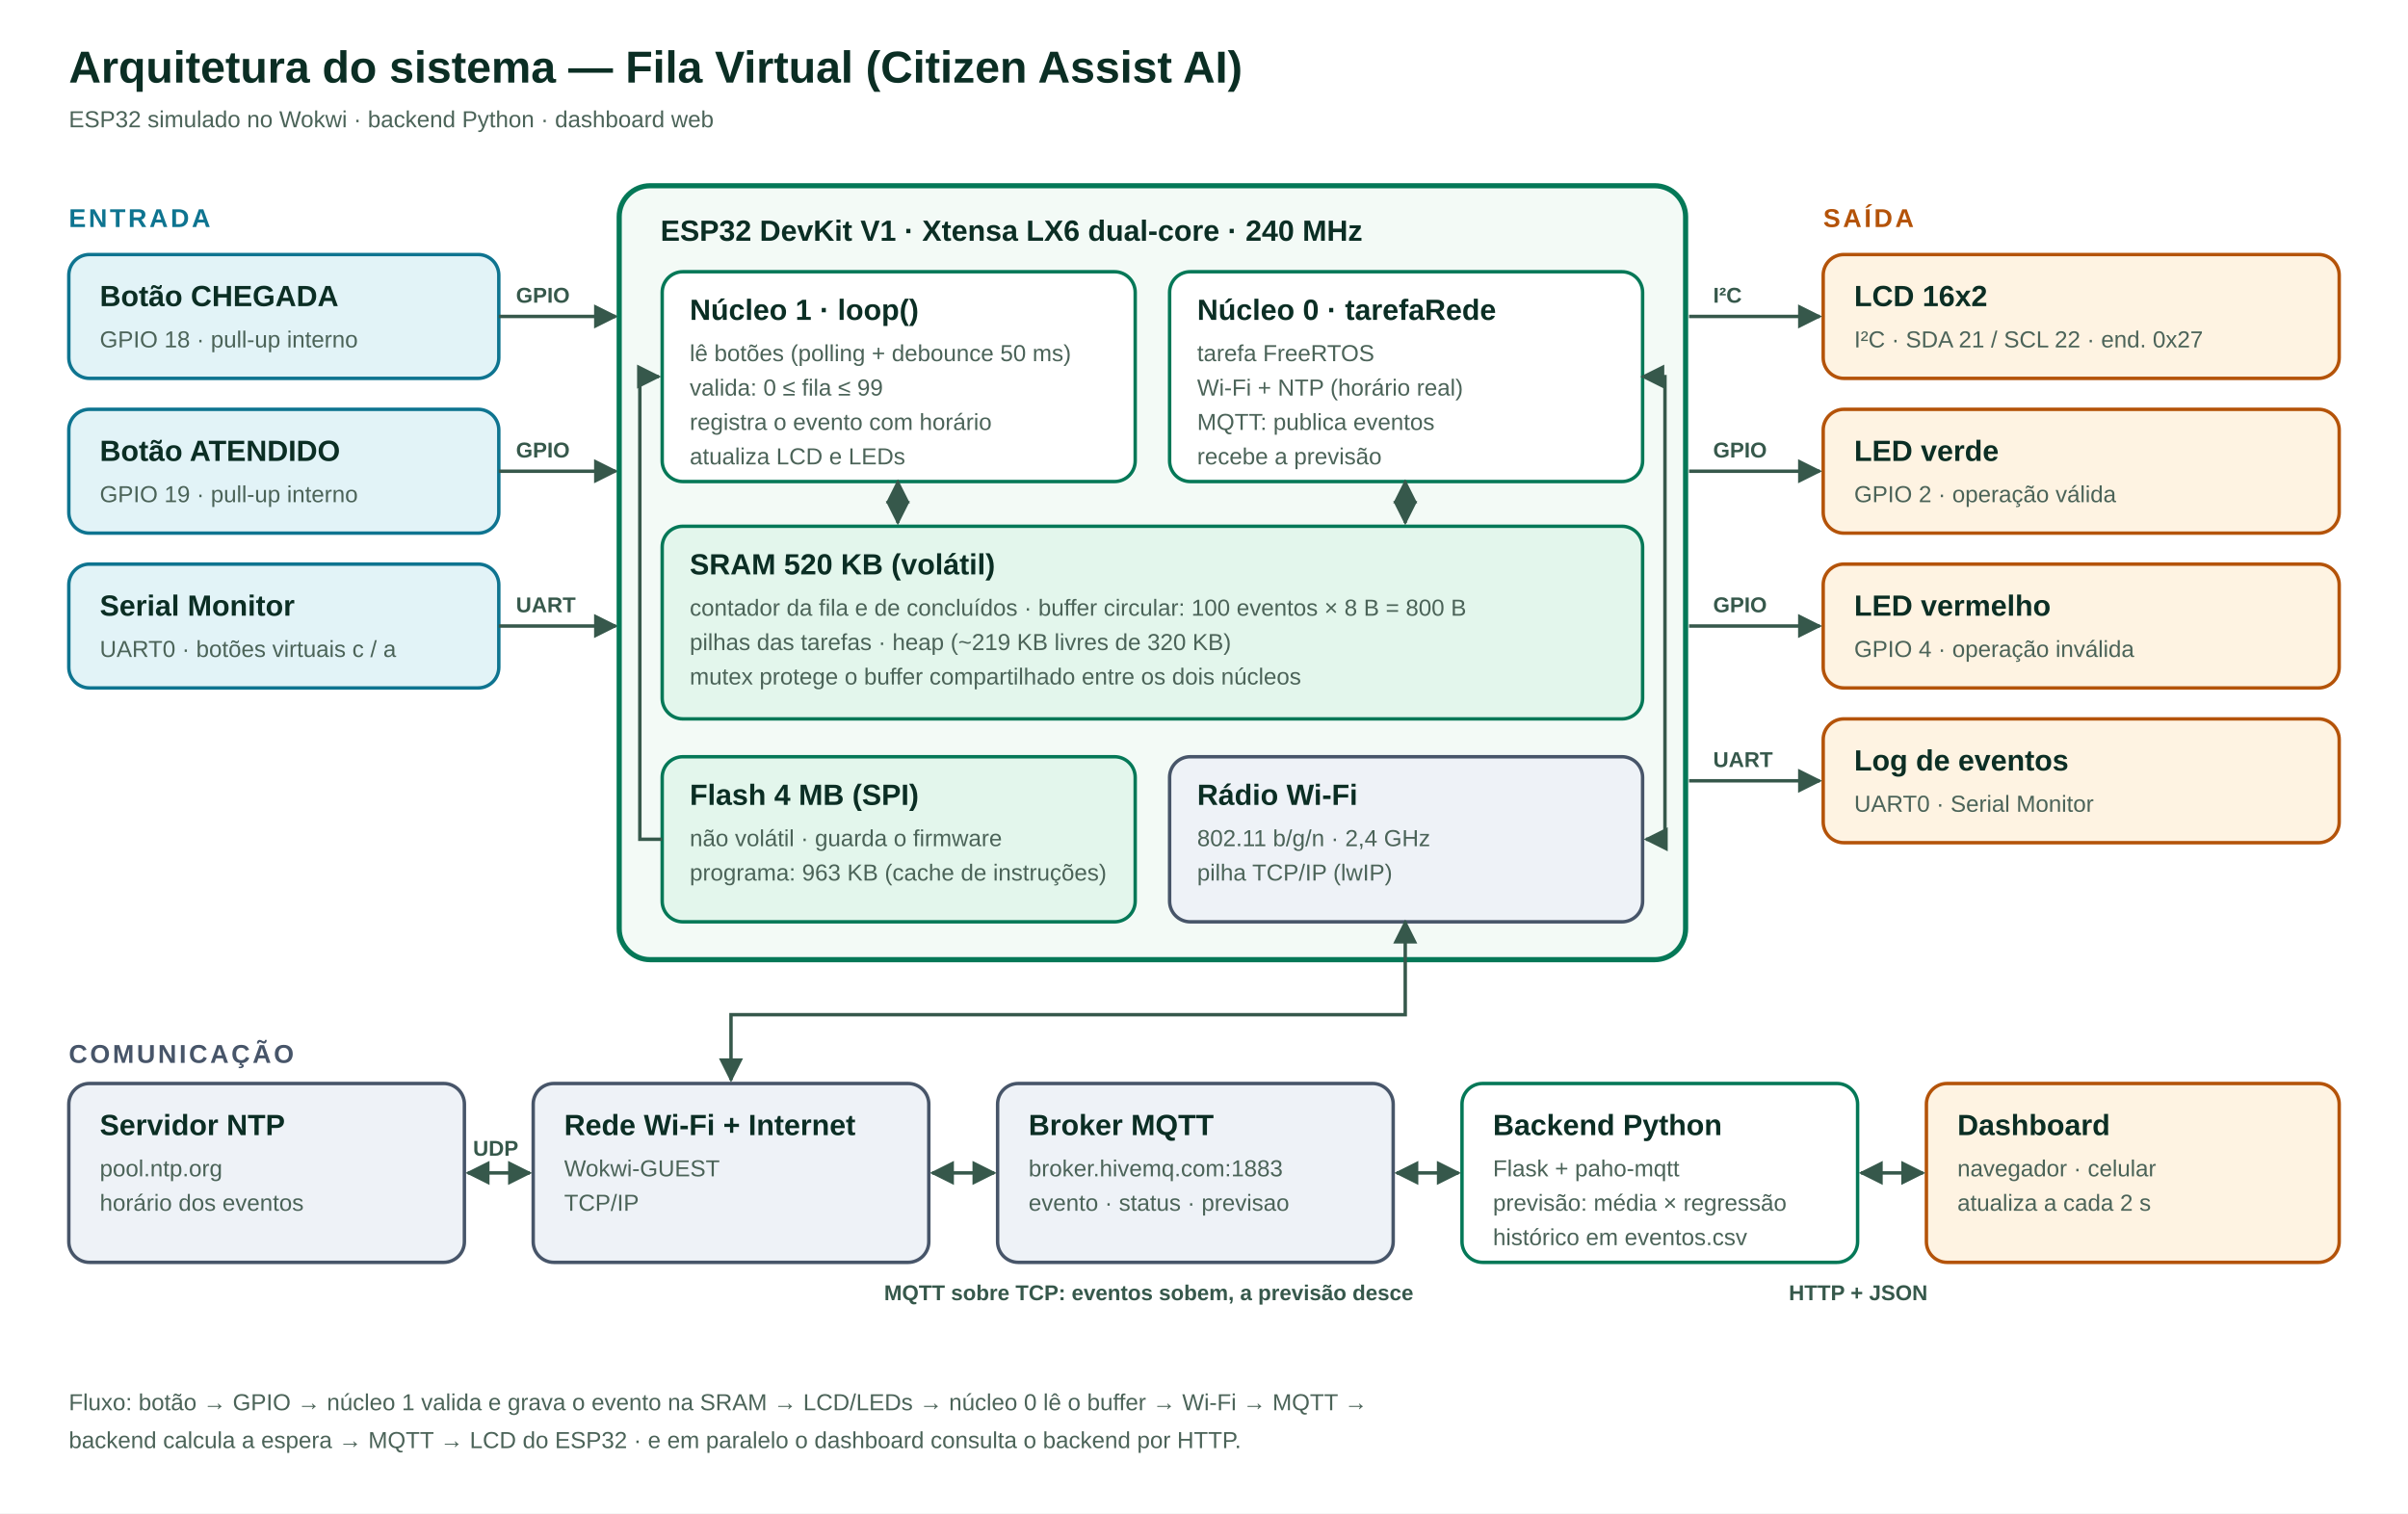
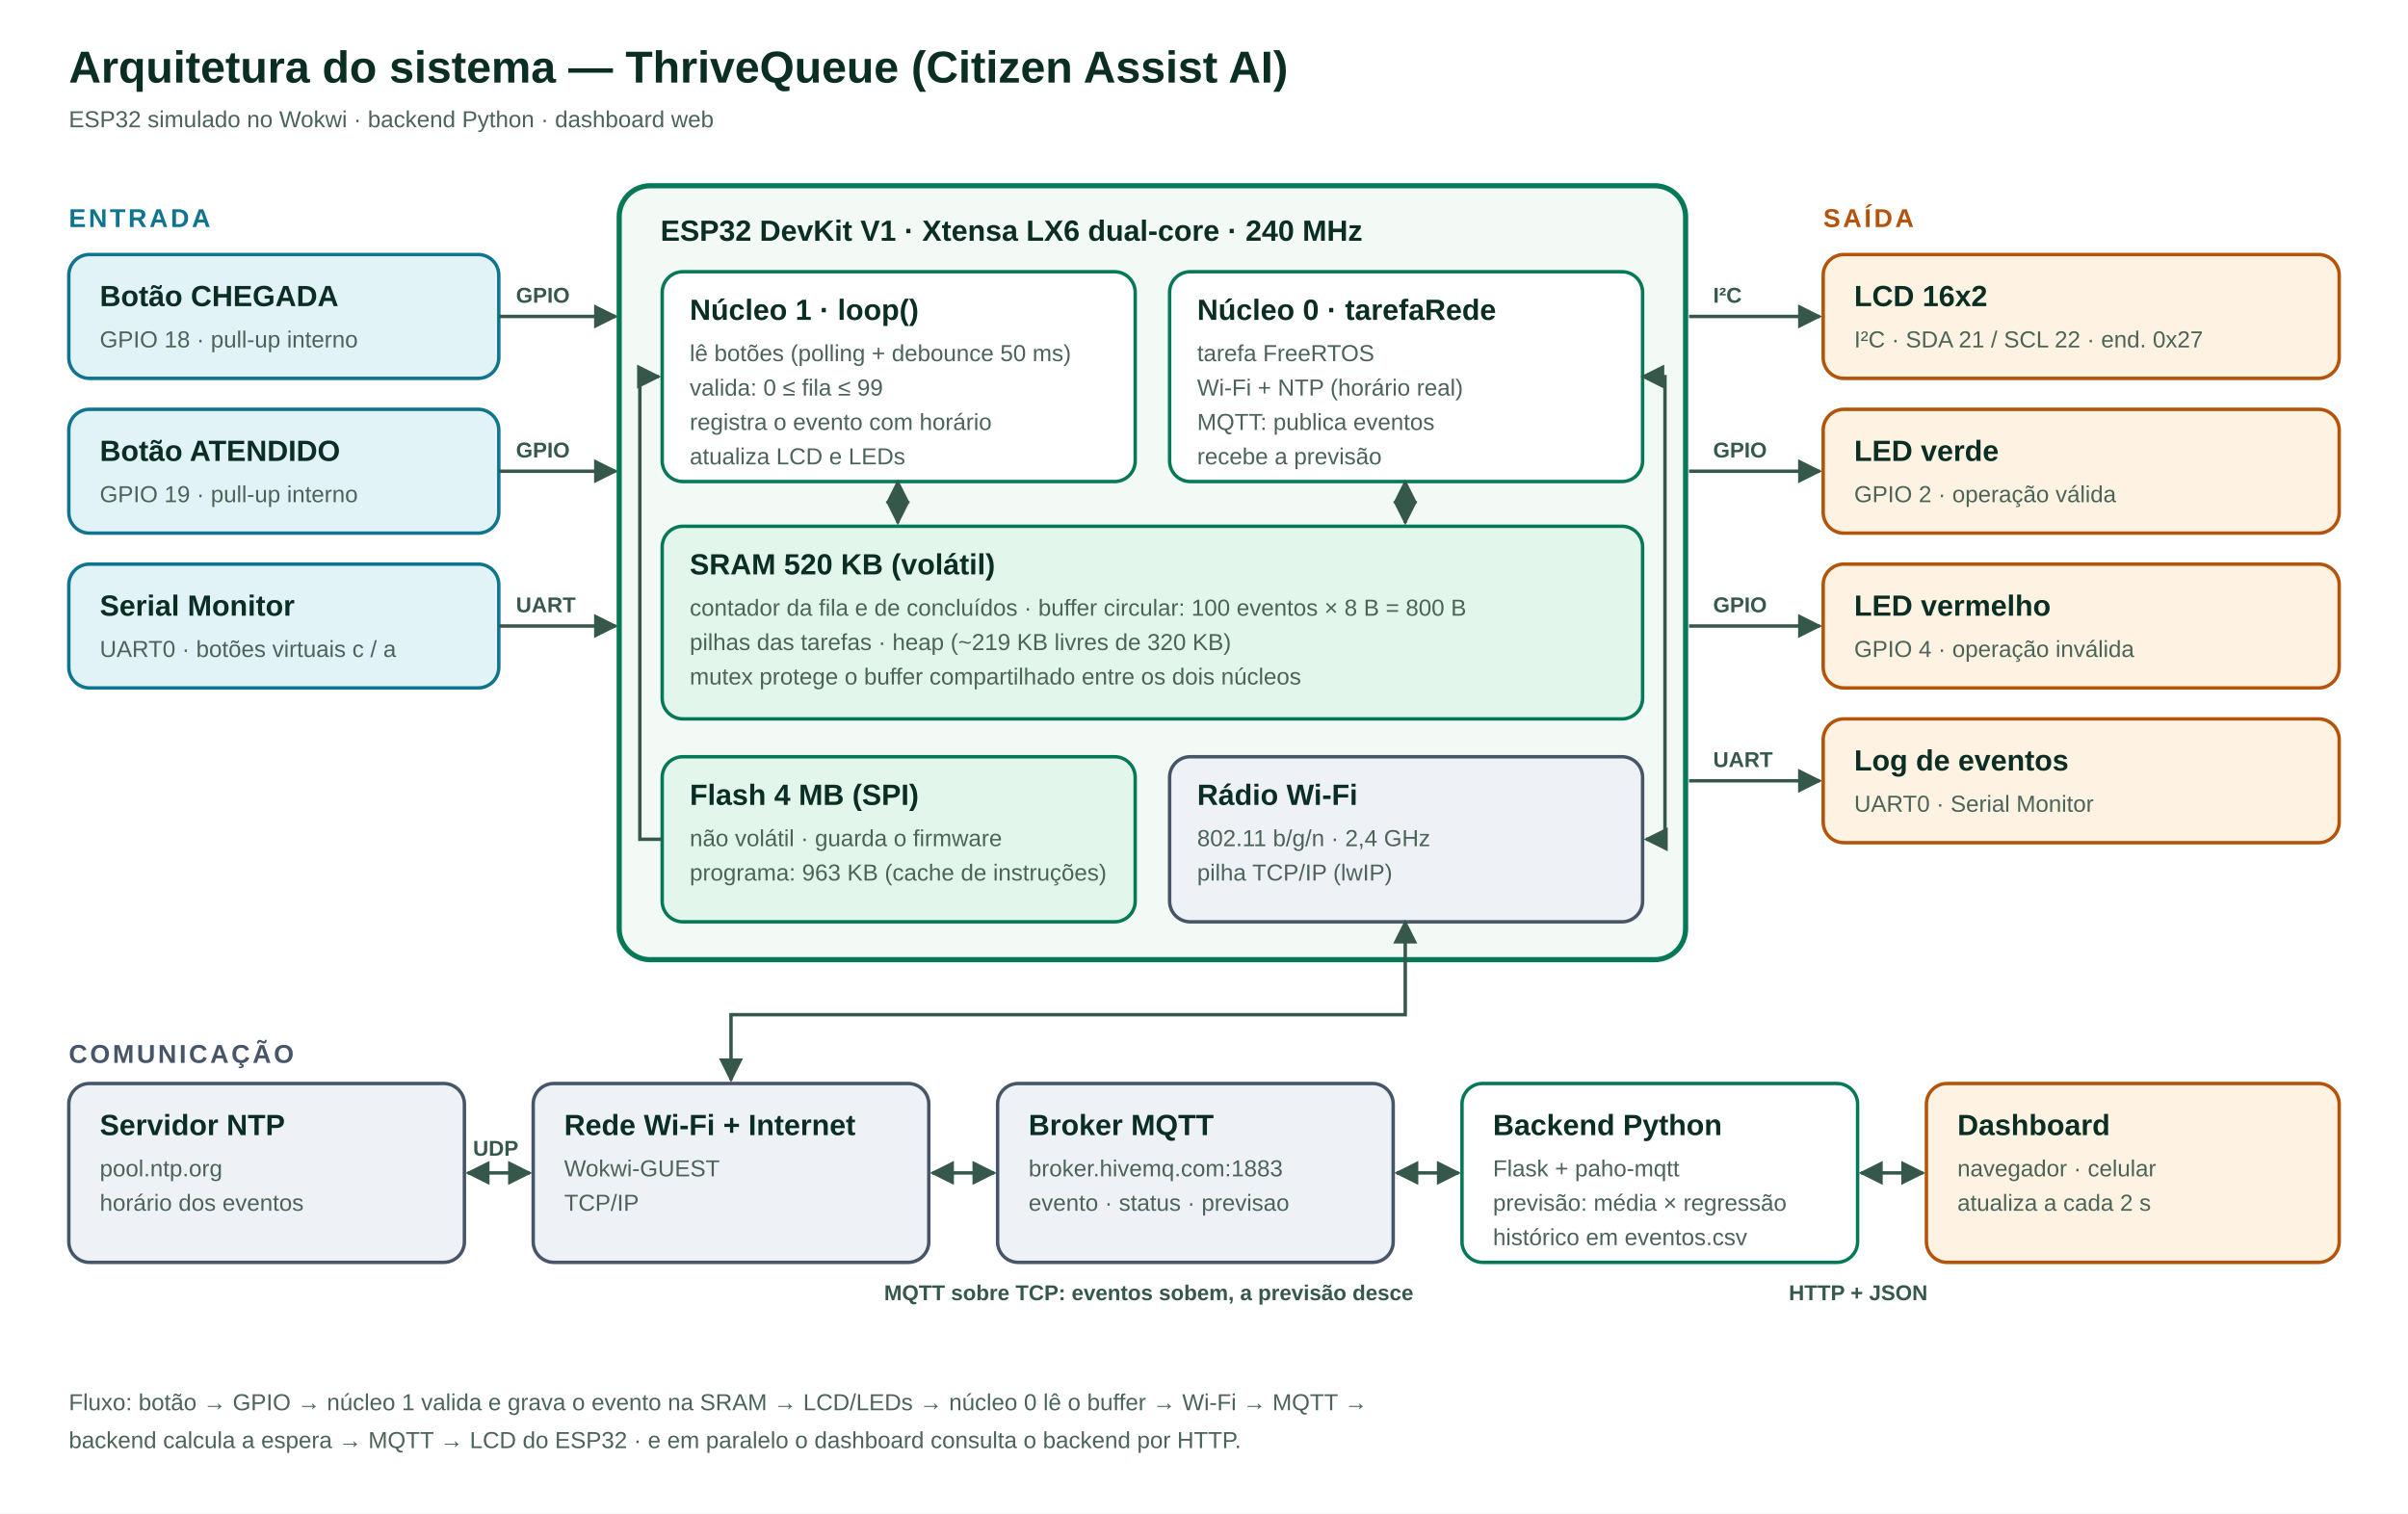
<svg xmlns="http://www.w3.org/2000/svg" viewBox="0 0 1400 880" font-family="Segoe UI, Arial, sans-serif">
  <defs>
    <marker id="seta" viewBox="0 0 10 10" refX="9" refY="5" markerWidth="7" markerHeight="7" orient="auto-start-reverse">
      <path d="M0 0 L10 5 L0 10 z" fill="#36584b" />
    </marker>
    <style>
      .titulo { font-size: 26px; font-weight: 700; fill: #0b2e24; }
      .secao { font-size: 15px; font-weight: 700; letter-spacing: 1.5px; }
      .nome { font-size: 17px; font-weight: 700; fill: #0b2e24; }
      .sub { font-size: 13.5px; fill: #4b6358; }
      .rotulo { font-size: 12.5px; font-weight: 600; fill: #36584b; }
      .linha { stroke: #36584b; stroke-width: 2; fill: none; }
      .entrada { fill: #e2f3f7; stroke: #0e7490; stroke-width: 2; }
      .saida { fill: #fef3e2; stroke: #b45309; stroke-width: 2; }
      .proc { fill: #ffffff; stroke: #047857; stroke-width: 2; }
      .mem { fill: #e3f6ec; stroke: #047857; stroke-width: 2; }
      .rede { fill: #eef2f7; stroke: #475569; stroke-width: 2; }
    </style>
  </defs>
  <rect width="1400" height="880" fill="#ffffff" />
-   <text x="40" y="48" class="titulo">Arquitetura do sistema — Fila Virtual (Citizen Assist AI)</text>
+   <text x="40" y="48" class="titulo">Arquitetura do sistema — ThriveQueue (Citizen Assist AI)</text>
  <text x="40" y="74" class="sub">ESP32 simulado no Wokwi · backend Python · dashboard web</text>
  <text x="40" y="132" class="secao" fill="#0e7490">ENTRADA</text>
  <rect x="40" y="148" width="250" height="72" rx="12" class="entrada" />
  <text x="58" y="178" class="nome">Botão CHEGADA</text>
  <text x="58" y="202" class="sub">GPIO 18 · pull-up interno</text>
  <rect x="40" y="238" width="250" height="72" rx="12" class="entrada" />
  <text x="58" y="268" class="nome">Botão ATENDIDO</text>
  <text x="58" y="292" class="sub">GPIO 19 · pull-up interno</text>
  <rect x="40" y="328" width="250" height="72" rx="12" class="entrada" />
  <text x="58" y="358" class="nome">Serial Monitor</text>
  <text x="58" y="382" class="sub">UART0 · botões virtuais c / a</text>
  <line x1="290" y1="184" x2="358" y2="184" class="linha" marker-end="url(#seta)" />
  <text x="300" y="176" class="rotulo">GPIO</text>
  <line x1="290" y1="274" x2="358" y2="274" class="linha" marker-end="url(#seta)" />
  <text x="300" y="266" class="rotulo">GPIO</text>
  <line x1="290" y1="364" x2="358" y2="364" class="linha" marker-end="url(#seta)" />
  <text x="300" y="356" class="rotulo">UART</text>
  <rect x="360" y="108" width="620" height="450" rx="18" fill="#f3faf6" stroke="#047857" stroke-width="3" />
  <text x="384" y="140" class="nome" fill="#047857">ESP32 DevKit V1 · Xtensa LX6 dual-core · 240 MHz</text>
  <rect x="385" y="158" width="275" height="122" rx="12" class="proc" />
  <text x="401" y="186" class="nome">Núcleo 1 · loop()</text>
  <text x="401" y="210" class="sub">lê botões (polling + debounce 50 ms)</text>
  <text x="401" y="230" class="sub">valida: 0 ≤ fila ≤ 99</text>
  <text x="401" y="250" class="sub">registra o evento com horário</text>
  <text x="401" y="270" class="sub">atualiza LCD e LEDs</text>
  <rect x="680" y="158" width="275" height="122" rx="12" class="proc" />
  <text x="696" y="186" class="nome">Núcleo 0 · tarefaRede</text>
  <text x="696" y="210" class="sub">tarefa FreeRTOS</text>
  <text x="696" y="230" class="sub">Wi-Fi + NTP (horário real)</text>
  <text x="696" y="250" class="sub">MQTT: publica eventos</text>
  <text x="696" y="270" class="sub">recebe a previsão</text>
  <rect x="385" y="306" width="570" height="112" rx="12" class="mem" />
  <text x="401" y="334" class="nome">SRAM 520 KB (volátil)</text>
  <text x="401" y="358" class="sub">contador da fila e de concluídos · buffer circular: 100 eventos × 8 B = 800 B</text>
  <text x="401" y="378" class="sub">pilhas das tarefas · heap (~219 KB livres de 320 KB)</text>
  <text x="401" y="398" class="sub">mutex protege o buffer compartilhado entre os dois núcleos</text>
  <line x1="522" y1="280" x2="522" y2="304" class="linha" marker-start="url(#seta)" marker-end="url(#seta)" />
  <line x1="817" y1="280" x2="817" y2="304" class="linha" marker-start="url(#seta)" marker-end="url(#seta)" />
  <rect x="385" y="440" width="275" height="96" rx="12" class="mem" />
  <text x="401" y="468" class="nome">Flash 4 MB (SPI)</text>
  <text x="401" y="492" class="sub">não volátil · guarda o firmware</text>
  <text x="401" y="512" class="sub">programa: 963 KB (cache de instruções)</text>
  <rect x="680" y="440" width="275" height="96" rx="12" class="rede" />
  <text x="696" y="468" class="nome">Rádio Wi-Fi</text>
  <text x="696" y="492" class="sub">802.11 b/g/n · 2,4 GHz</text>
  <text x="696" y="512" class="sub">pilha TCP/IP (lwIP)</text>
  <path d="M385 488 H372 V219 H383" class="linha" marker-end="url(#seta)" />
  <path d="M955 219 H968 V488 H957" class="linha" marker-start="url(#seta)" marker-end="url(#seta)" />
  <text x="1060" y="132" class="secao" fill="#b45309">SAÍDA</text>
  <rect x="1060" y="148" width="300" height="72" rx="12" class="saida" />
  <text x="1078" y="178" class="nome">LCD 16x2</text>
  <text x="1078" y="202" class="sub">I²C · SDA 21 / SCL 22 · end. 0x27</text>
  <rect x="1060" y="238" width="300" height="72" rx="12" class="saida" />
  <text x="1078" y="268" class="nome">LED verde</text>
  <text x="1078" y="292" class="sub">GPIO 2 · operação válida</text>
  <rect x="1060" y="328" width="300" height="72" rx="12" class="saida" />
  <text x="1078" y="358" class="nome">LED vermelho</text>
  <text x="1078" y="382" class="sub">GPIO 4 · operação inválida</text>
  <rect x="1060" y="418" width="300" height="72" rx="12" class="saida" />
  <text x="1078" y="448" class="nome">Log de eventos</text>
  <text x="1078" y="472" class="sub">UART0 · Serial Monitor</text>
  <line x1="982" y1="184" x2="1058" y2="184" class="linha" marker-end="url(#seta)" />
  <text x="996" y="176" class="rotulo">I²C</text>
  <line x1="982" y1="274" x2="1058" y2="274" class="linha" marker-end="url(#seta)" />
  <text x="996" y="266" class="rotulo">GPIO</text>
  <line x1="982" y1="364" x2="1058" y2="364" class="linha" marker-end="url(#seta)" />
  <text x="996" y="356" class="rotulo">GPIO</text>
  <line x1="982" y1="454" x2="1058" y2="454" class="linha" marker-end="url(#seta)" />
  <text x="996" y="446" class="rotulo">UART</text>
  <text x="40" y="618" class="secao" fill="#475569">COMUNICAÇÃO</text>
  <path d="M817 536 V590 H425 V628" class="linha" marker-start="url(#seta)" marker-end="url(#seta)" />
  <rect x="40" y="630" width="230" height="104" rx="12" class="rede" />
  <text x="58" y="660" class="nome">Servidor NTP</text>
  <text x="58" y="684" class="sub">pool.ntp.org</text>
  <text x="58" y="704" class="sub">horário dos eventos</text>
  <rect x="310" y="630" width="230" height="104" rx="12" class="rede" />
  <text x="328" y="660" class="nome">Rede Wi-Fi + Internet</text>
  <text x="328" y="684" class="sub">Wokwi-GUEST</text>
  <text x="328" y="704" class="sub">TCP/IP</text>
  <rect x="580" y="630" width="230" height="104" rx="12" class="rede" />
  <text x="598" y="660" class="nome">Broker MQTT</text>
  <text x="598" y="684" class="sub">broker.hivemq.com:1883</text>
  <text x="598" y="704" class="sub">evento · status · previsao</text>
  <rect x="850" y="630" width="230" height="104" rx="12" class="proc" />
  <text x="868" y="660" class="nome">Backend Python</text>
  <text x="868" y="684" class="sub">Flask + paho-mqtt</text>
  <text x="868" y="704" class="sub">previsão: média × regressão</text>
  <text x="868" y="724" class="sub">histórico em eventos.csv</text>
  <rect x="1120" y="630" width="240" height="104" rx="12" class="saida" />
  <text x="1138" y="660" class="nome">Dashboard</text>
  <text x="1138" y="684" class="sub">navegador · celular</text>
  <text x="1138" y="704" class="sub">atualiza a cada 2 s</text>
  <line x1="308" y1="682" x2="272" y2="682" class="linha" marker-end="url(#seta)" marker-start="url(#seta)" />
  <text x="275" y="672" class="rotulo">UDP</text>
  <line x1="542" y1="682" x2="578" y2="682" class="linha" marker-end="url(#seta)" marker-start="url(#seta)" />
  <line x1="812" y1="682" x2="848" y2="682" class="linha" marker-end="url(#seta)" marker-start="url(#seta)" />
  <line x1="1082" y1="682" x2="1118" y2="682" class="linha" marker-end="url(#seta)" marker-start="url(#seta)" />
  <text x="514" y="756" class="rotulo">MQTT sobre TCP: eventos sobem, a previsão desce</text>
  <text x="1040" y="756" class="rotulo">HTTP + JSON</text>
  <text x="40" y="820" class="sub" font-size="14">Fluxo: botão → GPIO → núcleo 1 valida e grava o evento na SRAM → LCD/LEDs → núcleo 0 lê o buffer → Wi-Fi → MQTT →</text>
  <text x="40" y="842" class="sub" font-size="14">backend calcula a espera → MQTT → LCD do ESP32 · e em paralelo o dashboard consulta o backend por HTTP.</text>
</svg>
